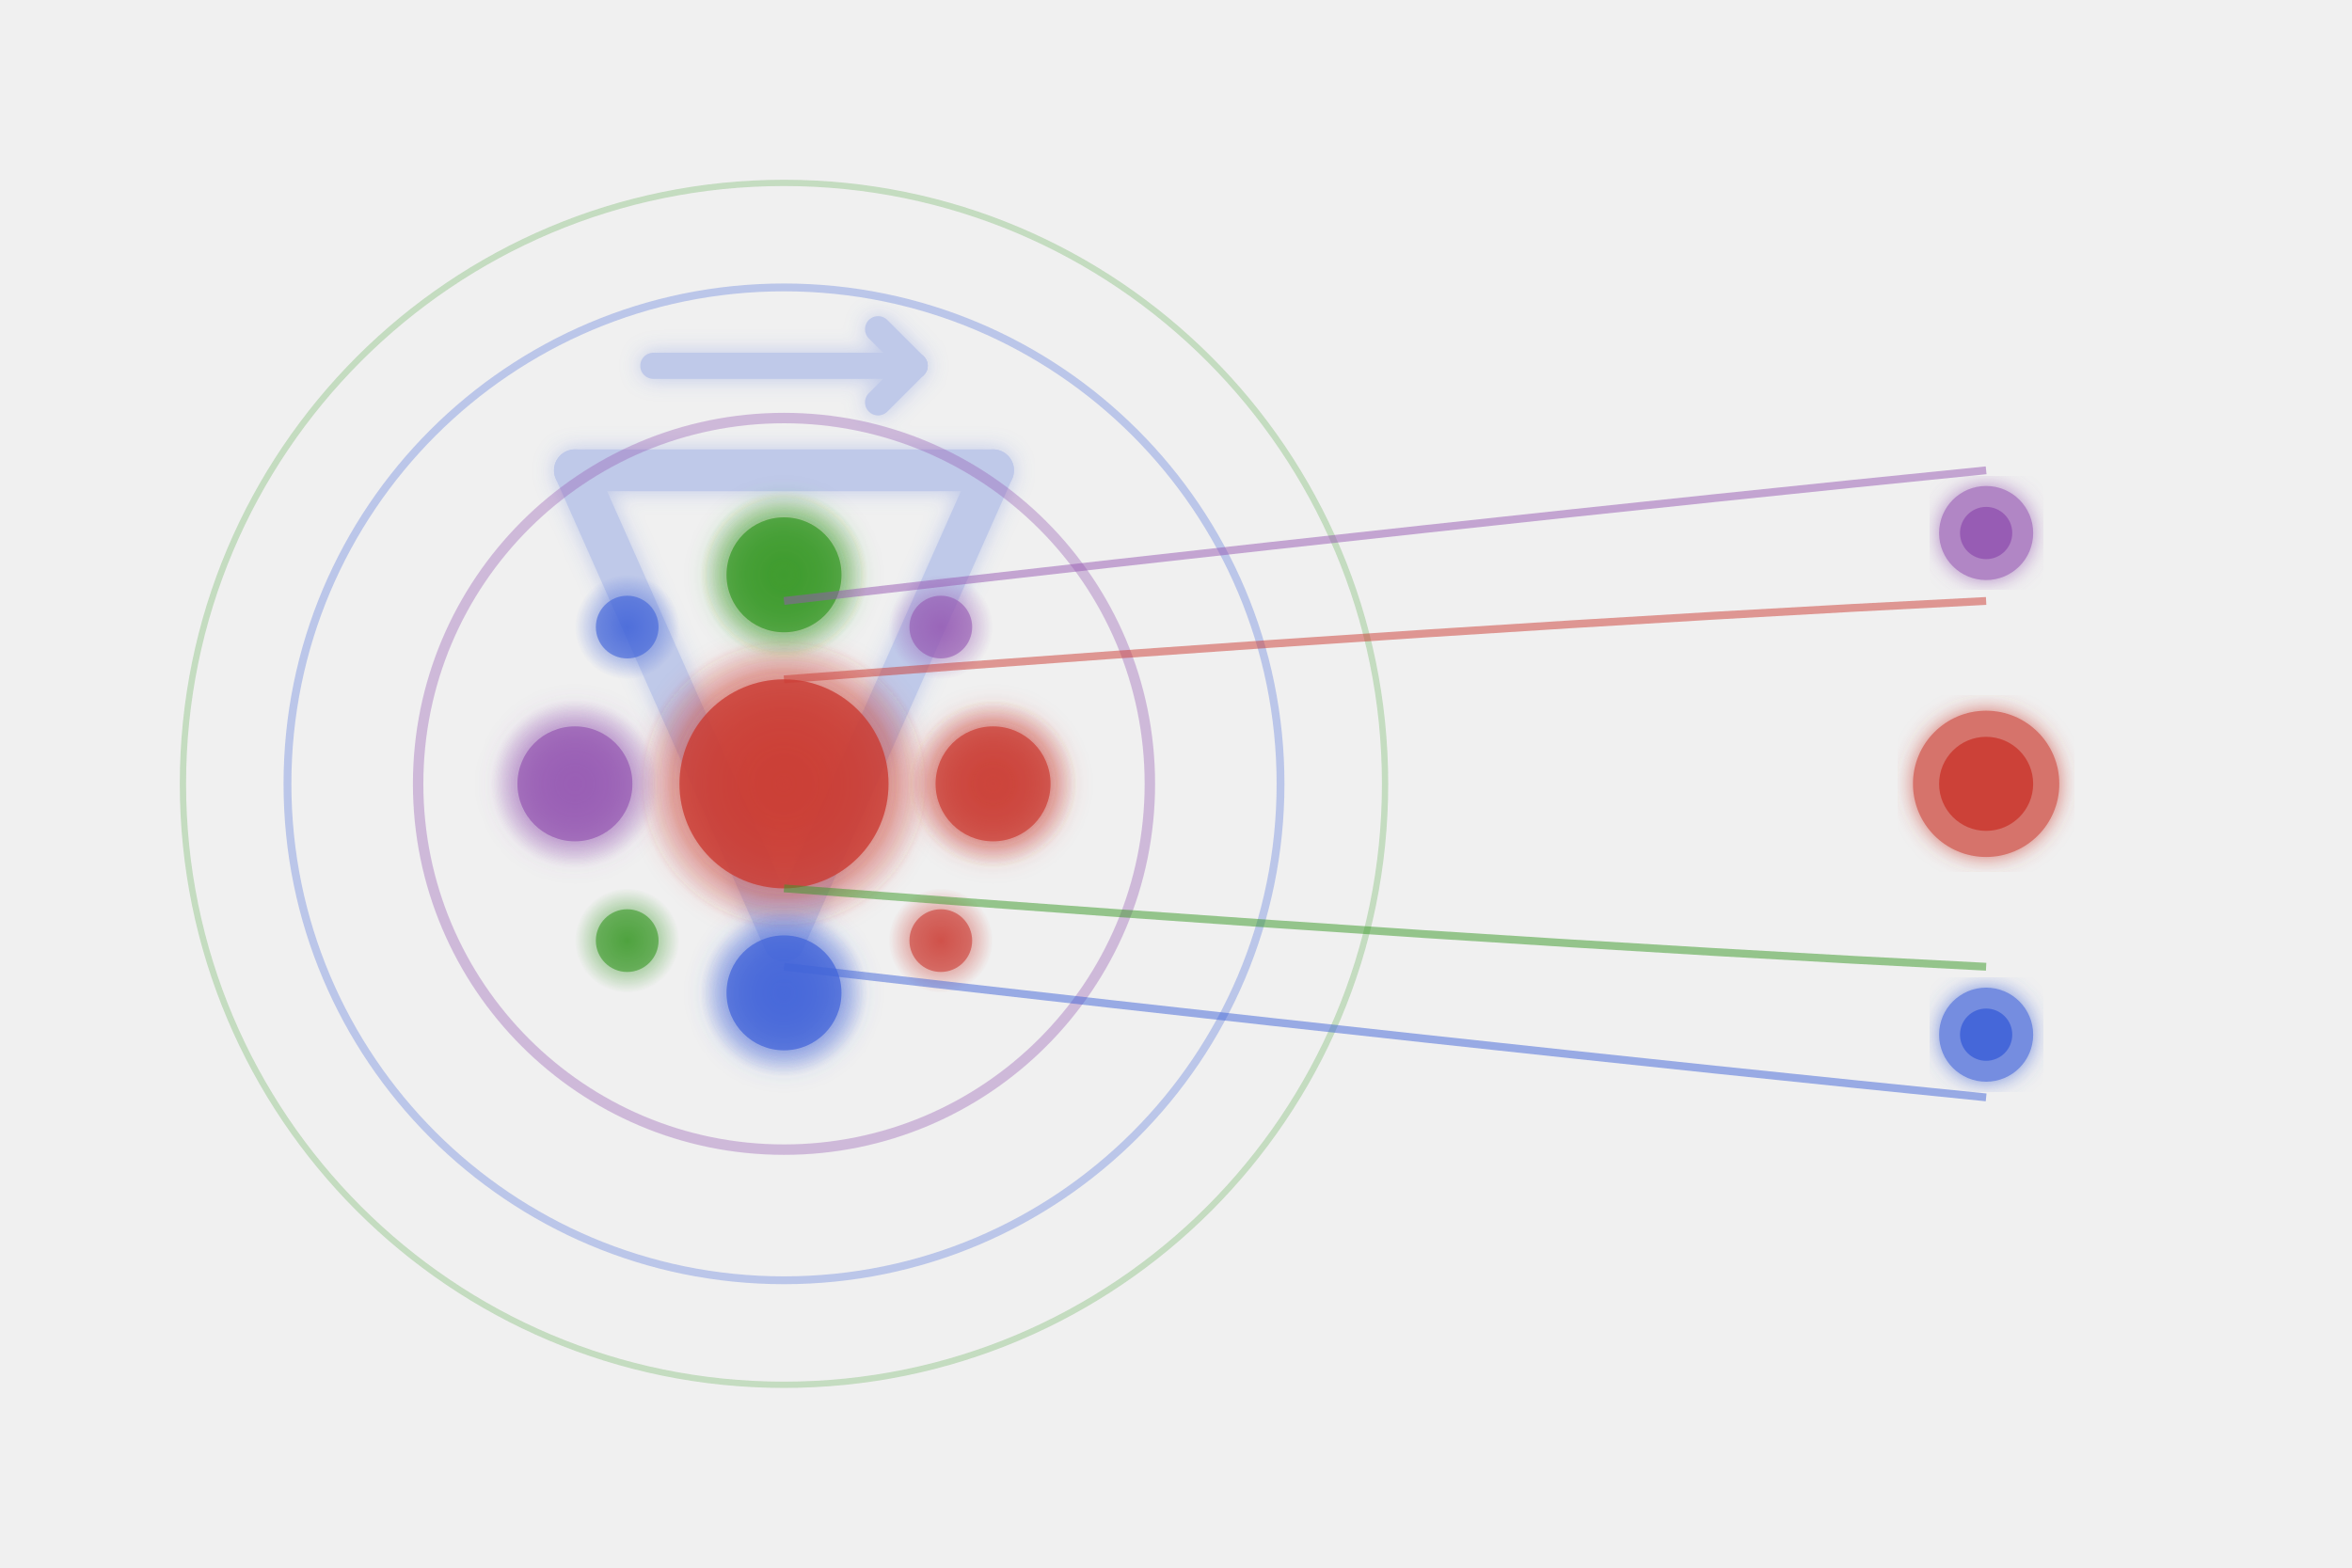
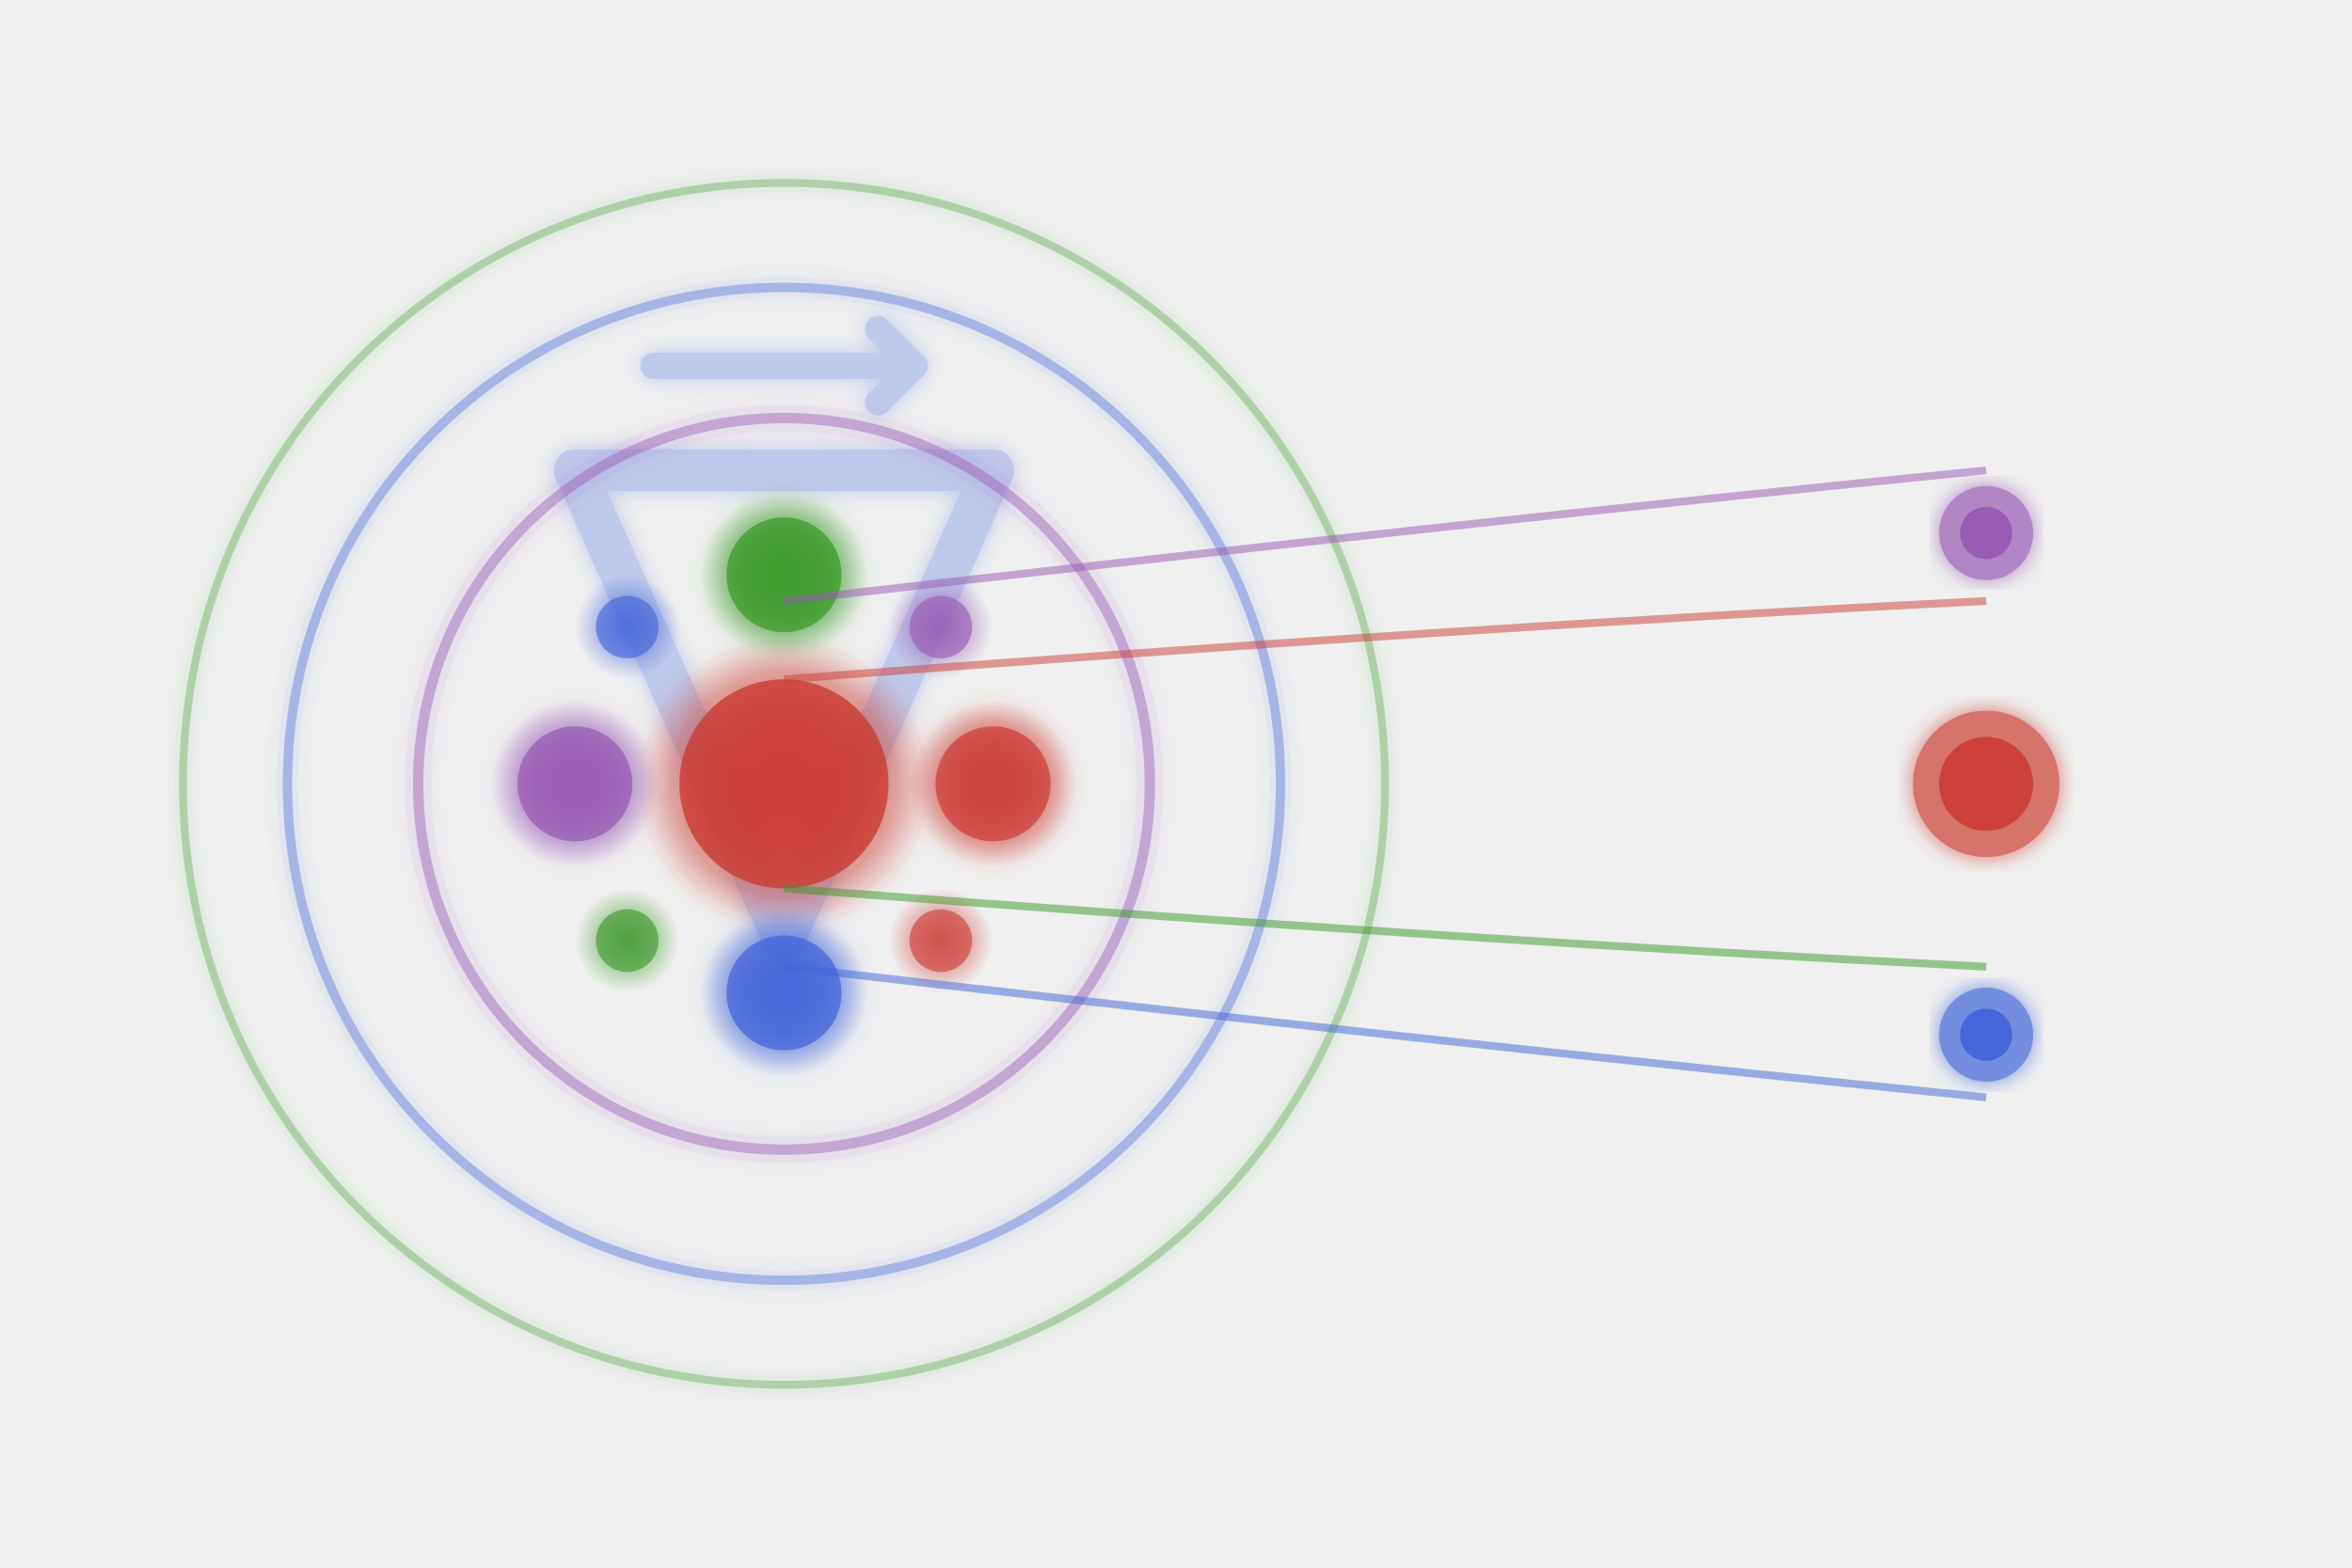
<svg xmlns="http://www.w3.org/2000/svg" viewBox="0 0 450 300">
  <defs>
    <radialGradient id="beamRed" cx="50%" cy="50%">
      <stop offset="0%" style="stop-color:#CB3C33;stop-opacity:1" />
      <stop offset="50%" style="stop-color:#CB3C33;stop-opacity:0.6" />
      <stop offset="100%" style="stop-color:#CB3C33;stop-opacity:0" />
    </radialGradient>
    <radialGradient id="beamGreen" cx="50%" cy="50%">
      <stop offset="0%" style="stop-color:#389826;stop-opacity:1" />
      <stop offset="50%" style="stop-color:#389826;stop-opacity:0.6" />
      <stop offset="100%" style="stop-color:#389826;stop-opacity:0" />
    </radialGradient>
    <radialGradient id="beamBlue" cx="50%" cy="50%">
      <stop offset="0%" style="stop-color:#4063D8;stop-opacity:1" />
      <stop offset="50%" style="stop-color:#4063D8;stop-opacity:0.6" />
      <stop offset="100%" style="stop-color:#4063D8;stop-opacity:0" />
    </radialGradient>
    <radialGradient id="beamPurple" cx="50%" cy="50%">
      <stop offset="0%" style="stop-color:#9558B2;stop-opacity:1" />
      <stop offset="50%" style="stop-color:#9558B2;stop-opacity:0.6" />
      <stop offset="100%" style="stop-color:#9558B2;stop-opacity:0" />
    </radialGradient>
    <filter id="glowLight">
      <feGaussianBlur stdDeviation="2" result="coloredBlur" />
      <feMerge>
        <feMergeNode in="coloredBlur" />
        <feMergeNode in="SourceGraphic" />
      </feMerge>
    </filter>
    <filter id="glowNabla">
      <feGaussianBlur stdDeviation="2" result="coloredBlur" />
      <feMerge>
        <feMergeNode in="coloredBlur" />
        <feMergeNode in="SourceGraphic" />
      </feMerge>
    </filter>
  </defs>
  <rect width="450" height="300" fill="white" fill-opacity="0" />
  <g opacity="0.28" filter="url(#glowNabla)">
    <line x1="110" y1="90" x2="190" y2="90" stroke="#4063D8" stroke-width="8" stroke-linecap="round" />
    <line x1="110" y1="90" x2="150" y2="180" stroke="#4063D8" stroke-width="8" stroke-linecap="round" />
    <line x1="190" y1="90" x2="150" y2="180" stroke="#4063D8" stroke-width="8" stroke-linecap="round" />
    <line x1="125" y1="70" x2="175" y2="70" stroke="#4063D8" stroke-width="5" stroke-linecap="round" />
    <line x1="175" y1="70" x2="168" y2="63" stroke="#4063D8" stroke-width="5" stroke-linecap="round" />
    <line x1="175" y1="70" x2="168" y2="77" stroke="#4063D8" stroke-width="5" stroke-linecap="round" />
  </g>
  <circle cx="150" cy="150" r="28" fill="url(#beamRed)" filter="url(#glowLight)" opacity="0.9" />
  <circle cx="150" cy="150" r="20" fill="#CB3C33" opacity="0.8" />
  <circle cx="150" cy="110" r="16" fill="url(#beamGreen)" filter="url(#glowLight)" opacity="0.85" />
  <circle cx="150" cy="110" r="11" fill="#389826" opacity="0.7" />
  <circle cx="150" cy="190" r="16" fill="url(#beamBlue)" filter="url(#glowLight)" opacity="0.85" />
  <circle cx="150" cy="190" r="11" fill="#4063D8" opacity="0.7" />
  <circle cx="110" cy="150" r="16" fill="url(#beamPurple)" filter="url(#glowLight)" opacity="0.85" />
  <circle cx="110" cy="150" r="11" fill="#9558B2" opacity="0.7" />
  <circle cx="190" cy="150" r="16" fill="url(#beamRed)" filter="url(#glowLight)" opacity="0.85" />
  <circle cx="190" cy="150" r="11" fill="#CB3C33" opacity="0.7" />
  <circle cx="120" cy="120" r="10" fill="url(#beamBlue)" opacity="0.7" />
  <circle cx="120" cy="120" r="6" fill="#4063D8" opacity="0.6" />
  <circle cx="180" cy="120" r="10" fill="url(#beamPurple)" opacity="0.7" />
  <circle cx="180" cy="120" r="6" fill="#9558B2" opacity="0.6" />
  <circle cx="120" cy="180" r="10" fill="url(#beamGreen)" opacity="0.7" />
  <circle cx="120" cy="180" r="6" fill="#389826" opacity="0.6" />
  <circle cx="180" cy="180" r="10" fill="url(#beamRed)" opacity="0.7" />
  <circle cx="180" cy="180" r="6" fill="#CB3C33" opacity="0.6" />
-   <g opacity="0.6">
-     <circle cx="150" cy="150" r="70" fill="none" stroke="#9558B2" stroke-width="2" opacity="0.6" />
-     <circle cx="150" cy="150" r="95" fill="none" stroke="#4063D8" stroke-width="1.5" opacity="0.5" />
-     <circle cx="150" cy="150" r="115" fill="none" stroke="#389826" stroke-width="1.2" opacity="0.4" />
+   <g opacity="0.65">
+     <circle cx="150" cy="150" r="70" fill="none" stroke="#9558B2" stroke-width="5" opacity="0.15" filter="url(#glowLight)" />
+     <circle cx="150" cy="150" r="70" fill="none" stroke="#9558B2" stroke-width="2" opacity="0.7" />
+     <circle cx="150" cy="150" r="95" fill="none" stroke="#4063D8" stroke-width="4" opacity="0.12" filter="url(#glowLight)" />
+     <circle cx="150" cy="150" r="95" fill="none" stroke="#4063D8" stroke-width="1.8" opacity="0.6" />
+     <circle cx="150" cy="150" r="115" fill="none" stroke="#389826" stroke-width="3.5" opacity="0.1" filter="url(#glowLight)" />
+     <circle cx="150" cy="150" r="115" fill="none" stroke="#389826" stroke-width="1.5" opacity="0.5" />
  </g>
  <g opacity="0.5" stroke-width="1.5">
    <path d="M 150 115 Q 280 100 380 90" fill="none" stroke="#9558B2" />
    <path d="M 150 185 Q 280 200 380 210" fill="none" stroke="#4063D8" />
    <path d="M 150 130 Q 280 120 380 115" fill="none" stroke="#CB3C33" />
    <path d="M 150 170 Q 280 180 380 185" fill="none" stroke="#389826" />
  </g>
  <circle cx="380" cy="102" r="9" fill="#9558B2" opacity="0.7" filter="url(#glowLight)" />
  <circle cx="380" cy="102" r="5" fill="#9558B2" opacity="0.9" />
  <circle cx="380" cy="198" r="9" fill="#4063D8" opacity="0.7" filter="url(#glowLight)" />
  <circle cx="380" cy="198" r="5" fill="#4063D8" opacity="0.9" />
  <circle cx="380" cy="150" r="14" fill="#CB3C33" opacity="0.7" filter="url(#glowLight)" />
  <circle cx="380" cy="150" r="9" fill="#CB3C33" opacity="0.9" />
</svg>
